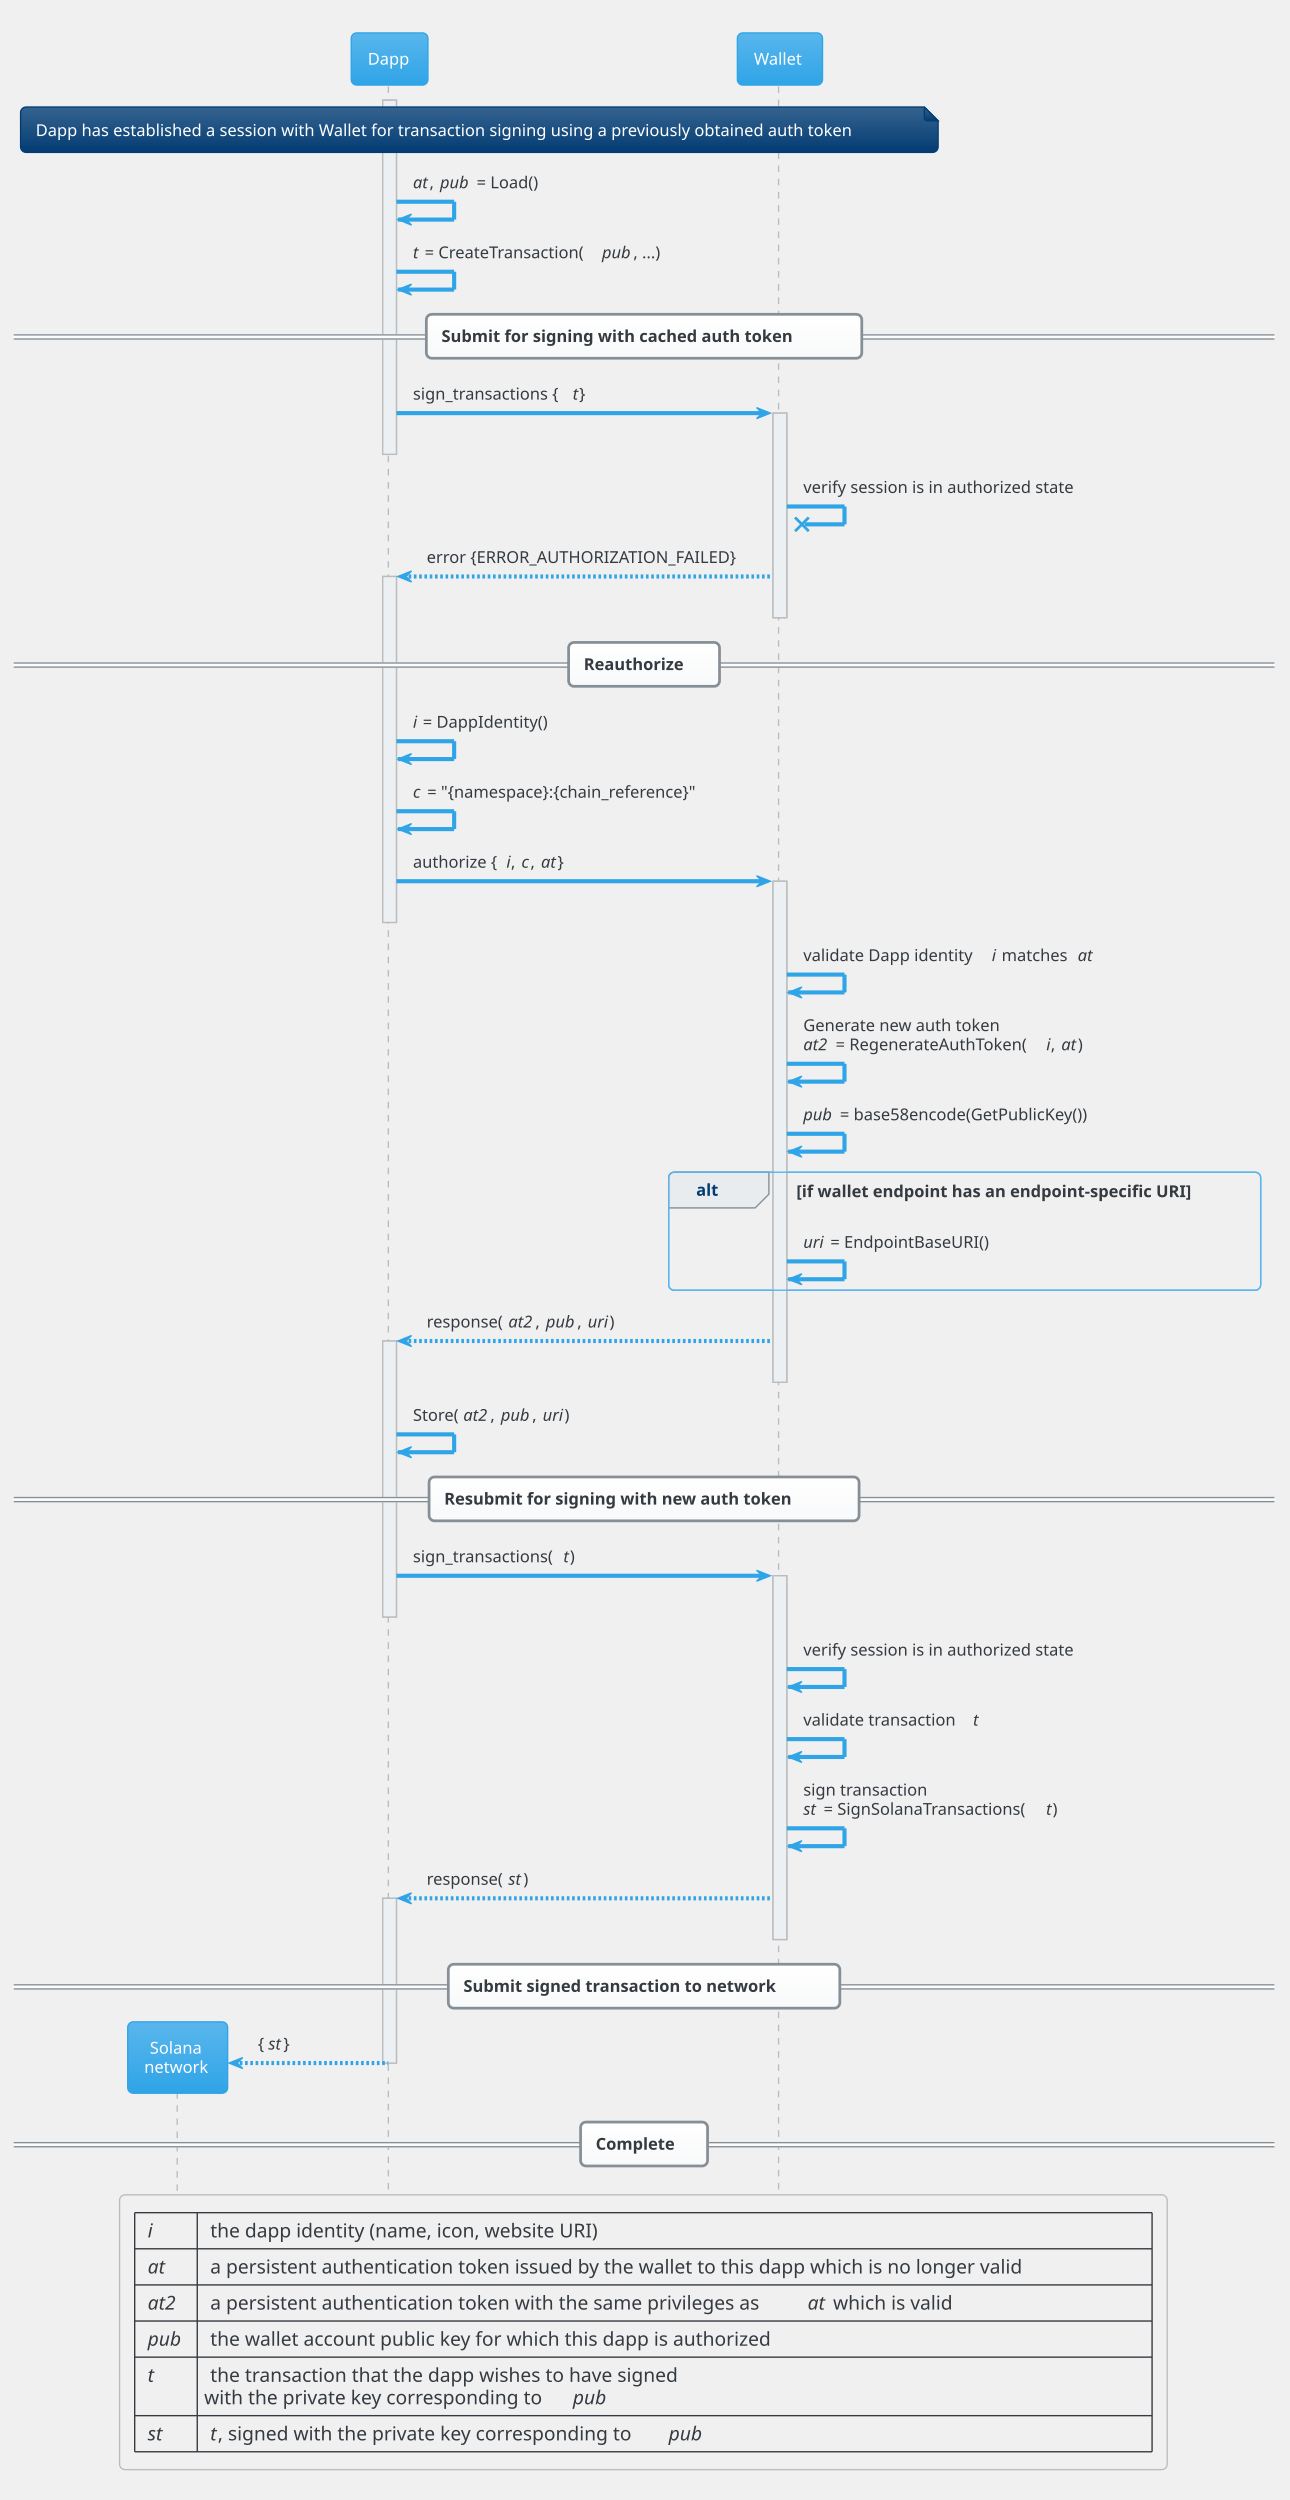
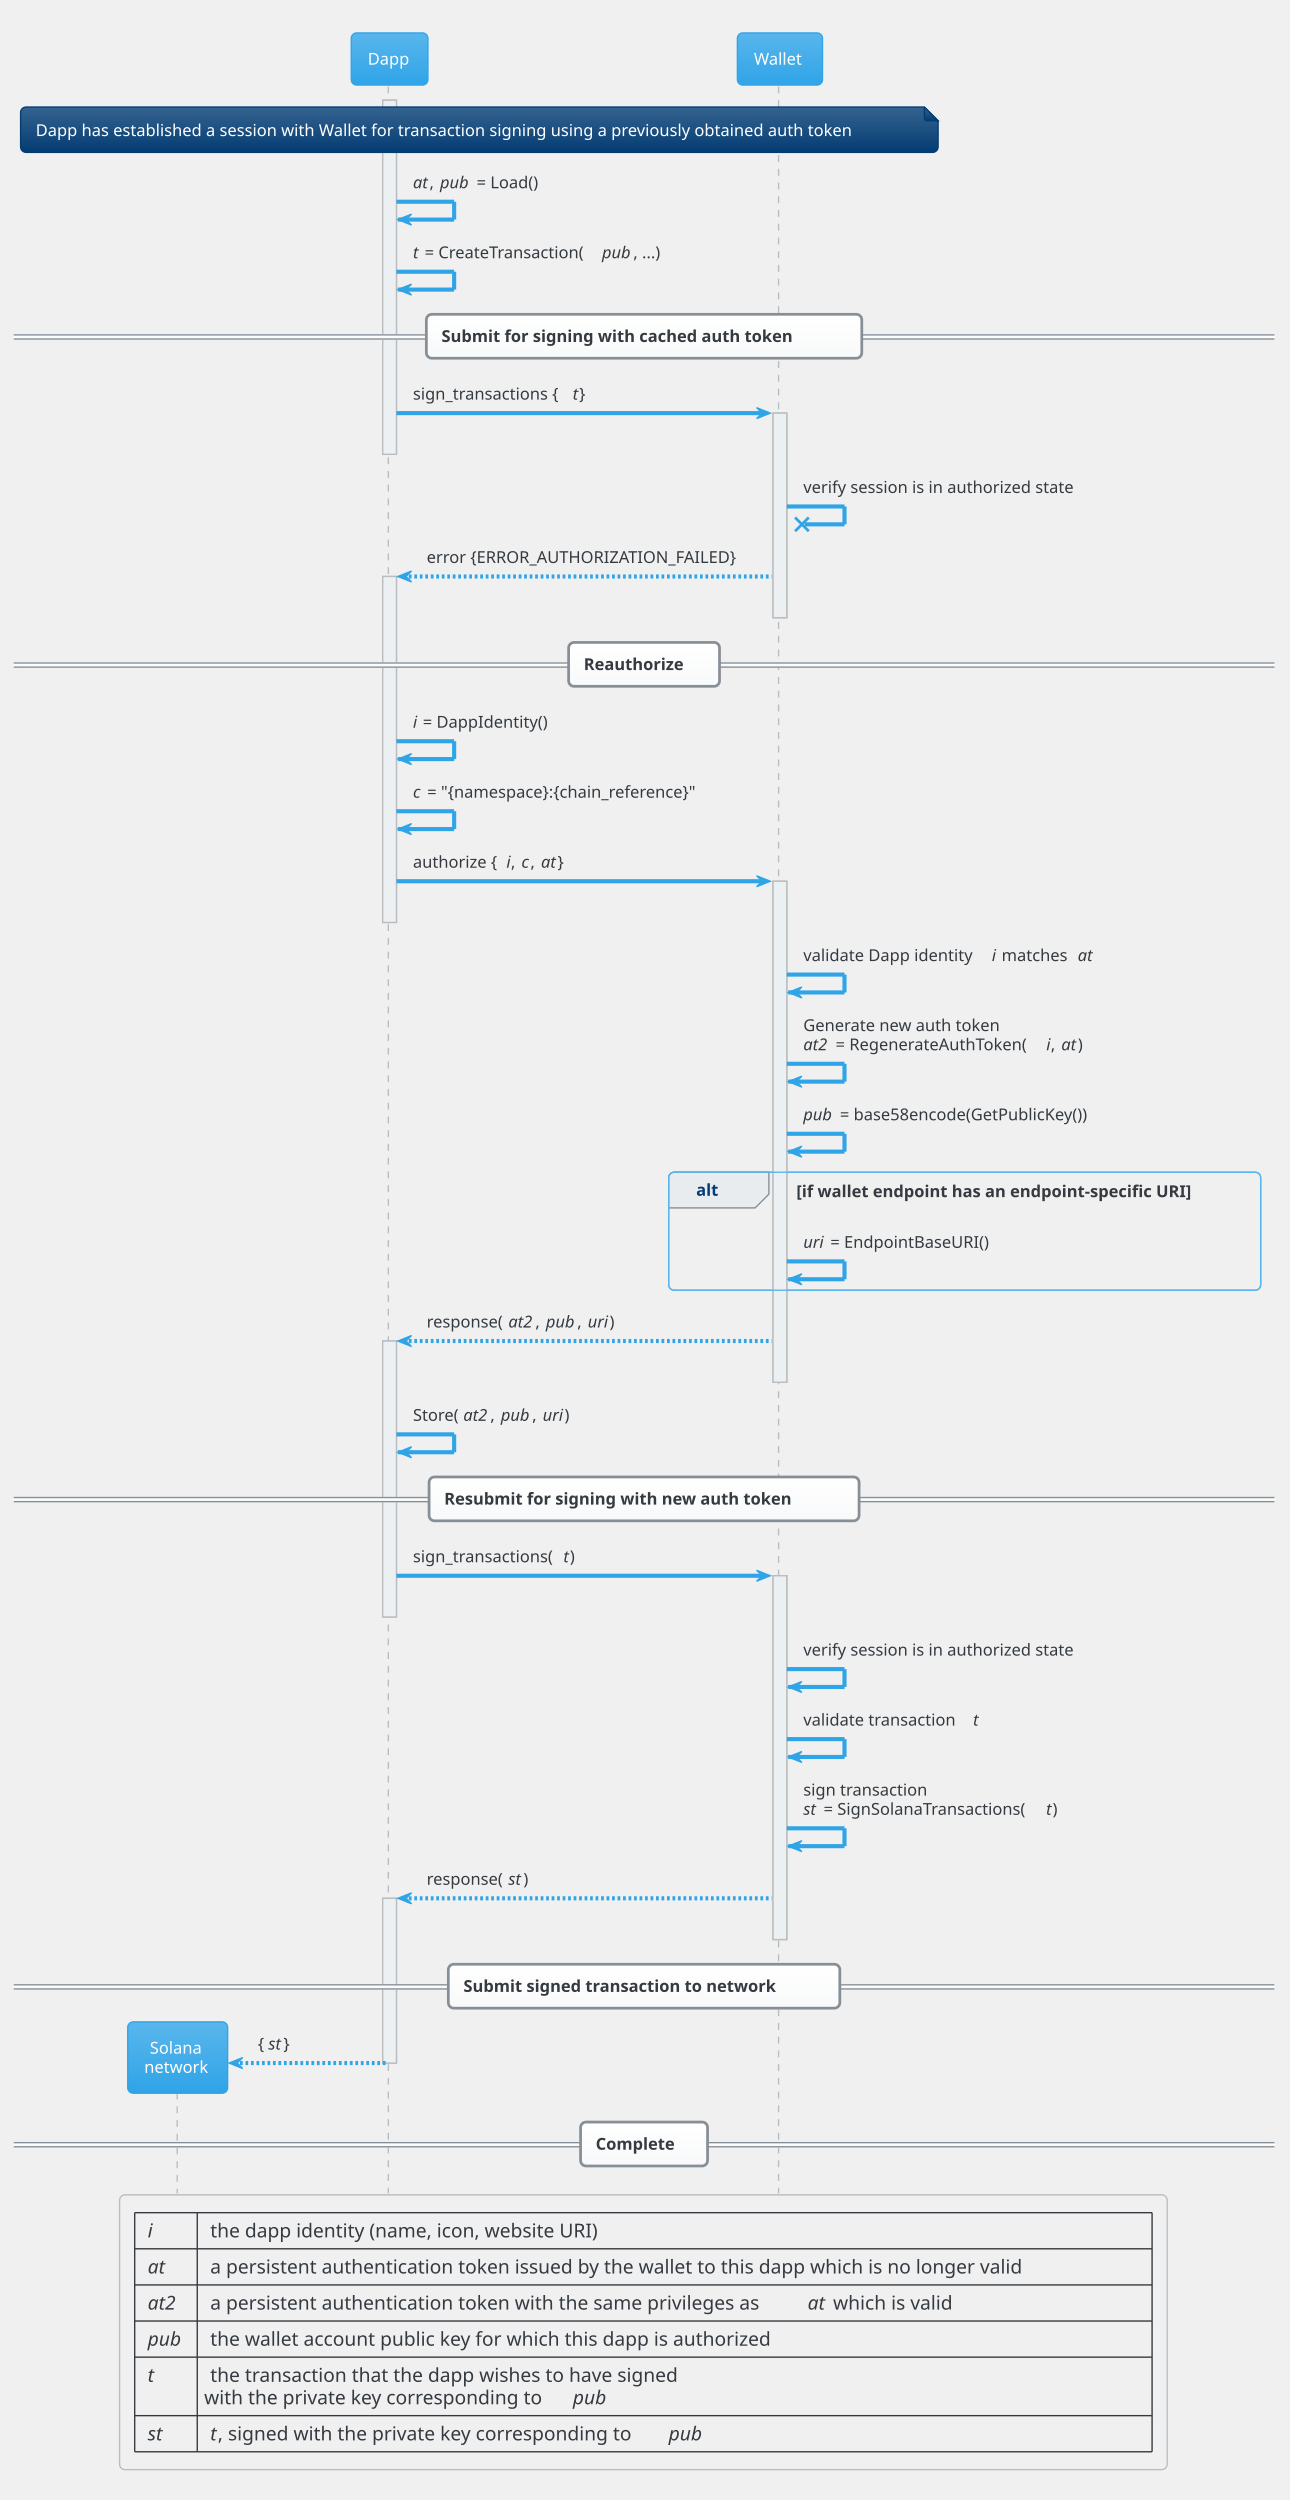
<svg xmlns="http://www.w3.org/2000/svg" contentStyleType="text/css" data-diagram-type="SEQUENCE" height="1896.875px" preserveAspectRatio="none" style="width:978px;height:1896px;background:#FFFFFF;" version="1.1" viewBox="0 0 978 1896" width="978.125px" zoomAndPan="magnify">
  <defs>
    <linearGradient id="g1lvmew4s2ssse0" x1="50%" x2="50%" y1="0%" y2="100%">
      <stop offset="0%" stop-color="#59B6EC" />
      <stop offset="100%" stop-color="#2FA4E7" />
    </linearGradient>
    <linearGradient id="g1lvmew4s2ssse1" x1="50%" x2="50%" y1="0%" y2="100%">
      <stop offset="0%" stop-color="#35638F" />
      <stop offset="100%" stop-color="#033C73" />
    </linearGradient>
    <linearGradient id="g1lvmew4s2ssse2" x1="50%" x2="50%" y1="0%" y2="100%">
      <stop offset="0%" stop-color="#FFFFFF" />
      <stop offset="100%" stop-color="#F8F9FA" />
    </linearGradient>
  </defs>
  <g>
    <g>
      <rect fill="#EDF0F2" height="268.587" style="stroke:#BABDBF;stroke-width:1.042;" width="10.417" x="290.257" y="75.977" />
    </g>
    <g>
      <rect fill="#EDF0F2" height="262.37" style="stroke:#BABDBF;stroke-width:1.042;" width="10.417" x="290.257" y="437.207" />
    </g>
    <g>
      <rect fill="#EDF0F2" height="209.277" style="stroke:#BABDBF;stroke-width:1.042;" width="10.417" x="290.257" y="1017.025" />
    </g>
    <g>
      <rect fill="#EDF0F2" height="124.935" style="stroke:#BABDBF;stroke-width:1.042;" width="10.417" x="290.257" y="1439.681" />
    </g>
    <g>
      <rect fill="#EDF0F2" height="155.143" style="stroke:#BABDBF;stroke-width:1.042;" width="10.417" x="586.296" y="313.314" />
    </g>
    <g>
      <rect fill="#EDF0F2" height="379.948" style="stroke:#BABDBF;stroke-width:1.042;" width="10.417" x="586.296" y="668.327" />
    </g>
    <g>
      <rect fill="#EDF0F2" height="275.879" style="stroke:#BABDBF;stroke-width:1.042;" width="10.417" x="586.296" y="1195.052" />
    </g>
    <rect fill="none" height="89.486" rx="4.167" ry="4.167" style="stroke:#59B6EC;stroke-width:1.042;" width="448.954" x="507.142" y="889.03" />
    <g>
      <rect fill="#000000" fill-opacity="0" height="86.914" width="8.333" x="130.59" y="1576.595" />
-       <line style="stroke:#BABDBF;stroke-width:1.042;stroke-dasharray:5.0,5.0;" x1="134.375" x2="134.375" y1="1576.595" y2="1663.509" />
+       <line style="stroke:#BABDBF;stroke-width:1.042;stroke-dasharray:5.208,5.208;" x1="134.375" x2="134.375" y1="1576.595" y2="1663.509" />
    </g>
    <g>
      <rect fill="#000000" fill-opacity="0" height="1597.949" width="8.333" x="291.298" y="65.56" />
-       <line style="stroke:#BABDBF;stroke-width:1.042;stroke-dasharray:5.0,5.0;" x1="294.513" x2="294.513" y1="65.56" y2="1663.509" />
+       <line style="stroke:#BABDBF;stroke-width:1.042;stroke-dasharray:5.208,5.208;" x1="294.513" x2="294.513" y1="65.56" y2="1663.509" />
    </g>
    <g>
      <rect fill="#000000" fill-opacity="0" height="1597.949" width="8.333" x="587.337" y="65.56" />
-       <line style="stroke:#BABDBF;stroke-width:1.042;stroke-dasharray:5.0,5.0;" x1="590.476" x2="590.476" y1="65.56" y2="1663.509" />
+       <line style="stroke:#BABDBF;stroke-width:1.042;stroke-dasharray:5.208,5.208;" x1="590.476" x2="590.476" y1="65.56" y2="1663.509" />
    </g>
    <g class="participant participant-head" data-participant="Dapp">
      <rect fill="url(#g1lvmew4s2ssse0)" height="39.551" rx="4.167" ry="4.167" style="stroke:#2FA4E7;stroke-width:1.042;" width="58.154" x="266.388" y="24.967" />
      <text fill="#FFFFFF" font-family="Verdana" font-size="12.5" lengthAdjust="spacing" textLength="33.154" x="278.888" y="49.07">Dapp</text>
    </g>
    <g class="participant participant-head" data-participant="Wallet">
      <rect fill="url(#g1lvmew4s2ssse0)" height="39.551" rx="4.167" ry="4.167" style="stroke:#2FA4E7;stroke-width:1.042;" width="64.557" x="559.226" y="24.967" />
      <text fill="#FFFFFF" font-family="Verdana" font-size="12.5" lengthAdjust="spacing" textLength="39.557" x="571.726" y="49.07">Wallet</text>
    </g>
    <g>
      <rect fill="#EDF0F2" height="268.587" style="stroke:#BABDBF;stroke-width:1.042;" width="10.417" x="290.257" y="75.977" />
    </g>
    <g>
      <rect fill="#EDF0F2" height="262.37" style="stroke:#BABDBF;stroke-width:1.042;" width="10.417" x="290.257" y="437.207" />
    </g>
    <g>
      <rect fill="#EDF0F2" height="209.277" style="stroke:#BABDBF;stroke-width:1.042;" width="10.417" x="290.257" y="1017.025" />
    </g>
    <g>
      <rect fill="#EDF0F2" height="124.935" style="stroke:#BABDBF;stroke-width:1.042;" width="10.417" x="290.257" y="1439.681" />
    </g>
    <g>
      <rect fill="#EDF0F2" height="155.143" style="stroke:#BABDBF;stroke-width:1.042;" width="10.417" x="586.296" y="313.314" />
    </g>
    <g>
      <rect fill="#EDF0F2" height="379.948" style="stroke:#BABDBF;stroke-width:1.042;" width="10.417" x="586.296" y="668.327" />
    </g>
    <g>
      <rect fill="#EDF0F2" height="275.879" style="stroke:#BABDBF;stroke-width:1.042;" width="10.417" x="586.296" y="1195.052" />
    </g>
    <path d="M15.625,85.352 L15.625,111.393 A4.167,4.167 0 0 0 19.792,115.56 L707.292,115.56 A4.167,4.167 0 0 0 711.458,111.393 L711.458,91.602 L701.042,81.185 L19.792,81.185 A4.167,4.167 0 0 0 15.625,85.352" fill="url(#g1lvmew4s2ssse1)" style="stroke:#033C73;stroke-width:1.042;" />
    <path d="M701.042,81.185 L701.042,89.518 A2.083,2.083 0 0 0 703.125,91.602 L711.458,91.602 L701.042,81.185" fill="url(#g1lvmew4s2ssse1)" style="stroke:#033C73;stroke-width:1.042;" />
    <text fill="#FFFFFF" font-family="Verdana" font-size="12.5" lengthAdjust="spacing" textLength="664.514" x="27.083" y="103.204">Dapp has established a session with Wallet for transaction signing using a previously obtained auth token</text>
    <g class="message" data-participant-1="Dapp" data-participant-2="Dapp">
      <line style="stroke:#2FA4E7;stroke-width:3.125;" x1="300.673" x2="344.423" y1="152.995" y2="152.995" />
      <line style="stroke:#2FA4E7;stroke-width:3.125;" x1="344.423" x2="344.423" y1="152.995" y2="166.536" />
      <line style="stroke:#2FA4E7;stroke-width:3.125;" x1="301.715" x2="344.423" y1="166.536" y2="166.536" />
      <polygon fill="#2FA4E7" points="312.132,162.37,301.715,166.536,312.132,170.703,307.965,166.536" style="stroke:#2FA4E7;stroke-width:1.042;" />
      <text fill="#343A40" font-family="Verdana" font-size="12.5" font-style="italic" lengthAdjust="spacing" textLength="12.561" x="313.173" y="142.755">at</text>
      <text fill="#343A40" font-family="Verdana" font-size="12.5" lengthAdjust="spacing" textLength="3.973" x="325.735" y="142.755">,</text>
      <text fill="#343A40" font-family="Verdana" font-size="12.5" font-style="italic" lengthAdjust="spacing" textLength="23.791" x="333.681" y="142.755">pub</text>
      <text fill="#343A40" font-family="Verdana" font-size="12.5" lengthAdjust="spacing" textLength="54.407" x="361.446" y="142.755">= Load()</text>
    </g>
    <g class="message" data-participant-1="Dapp" data-participant-2="Dapp">
      <line style="stroke:#2FA4E7;stroke-width:3.125;" x1="300.673" x2="344.423" y1="206.087" y2="206.087" />
      <line style="stroke:#2FA4E7;stroke-width:3.125;" x1="344.423" x2="344.423" y1="206.087" y2="219.629" />
      <line style="stroke:#2FA4E7;stroke-width:3.125;" x1="301.715" x2="344.423" y1="219.629" y2="219.629" />
      <polygon fill="#2FA4E7" points="312.132,215.462,301.715,219.629,312.132,223.796,307.965,219.629" style="stroke:#2FA4E7;stroke-width:1.042;" />
      <text fill="#343A40" font-family="Verdana" font-size="12.5" font-style="italic" lengthAdjust="spacing" textLength="4.901" x="313.173" y="195.848">t</text>
      <text fill="#343A40" font-family="Verdana" font-size="12.5" lengthAdjust="spacing" textLength="134.479" x="322.048" y="195.848">= CreateTransaction(</text>
      <text fill="#343A40" font-family="Verdana" font-size="12.5" font-style="italic" lengthAdjust="spacing" textLength="23.791" x="456.527" y="195.848">pub</text>
      <text fill="#343A40" font-family="Verdana" font-size="12.5" lengthAdjust="spacing" textLength="24.744" x="480.318" y="195.848">, ...)</text>
    </g>
    <rect fill="url(#g1lvmew4s2ssse2)" height="3.125" rx="4.167" ry="4.167" style="stroke:url(#g1lvmew4s2ssse2);stroke-width:1.042;" width="956.096" x="10.417" y="253.988" />
    <line style="stroke:#868E96;stroke-width:1.042;" x1="10.417" x2="966.513" y1="253.988" y2="253.988" />
    <line style="stroke:#868E96;stroke-width:1.042;" x1="10.417" x2="966.513" y1="257.113" y2="257.113" />
    <rect fill="url(#g1lvmew4s2ssse2)" height="33.301" rx="4.167" ry="4.167" style="stroke:#868E96;stroke-width:2.083;" width="330.237" x="323.346" y="238.379" />
    <text fill="#343A40" font-family="Verdana" font-size="12.5" font-weight="bold" lengthAdjust="spacing" textLength="300.885" x="334.805" y="259.357">Submit for signing with cached auth token</text>
    <g class="message" data-participant-1="Dapp" data-participant-2="Wallet">
      <polygon fill="#2FA4E7" points="573.796,309.147,584.212,313.314,573.796,317.481,577.962,313.314" style="stroke:#2FA4E7;stroke-width:1.042;" />
      <line style="stroke:#2FA4E7;stroke-width:3.125;" x1="300.673" x2="580.046" y1="313.314" y2="313.314" />
      <text fill="#343A40" font-family="Verdana" font-size="12.5" lengthAdjust="spacing" textLength="121.143" x="313.173" y="303.074">sign_transactions {</text>
      <text fill="#343A40" font-family="Verdana" font-size="12.5" font-style="italic" lengthAdjust="spacing" textLength="4.901" x="434.316" y="303.074">t</text>
      <text fill="#343A40" font-family="Verdana" font-size="12.5" lengthAdjust="spacing" textLength="7.953" x="439.217" y="303.074">}</text>
    </g>
    <g class="message" data-participant-1="Wallet" data-participant-2="Wallet">
      <line style="stroke:#2FA4E7;stroke-width:3.125;" x1="596.712" x2="640.462" y1="384.115" y2="384.115" />
      <line style="stroke:#2FA4E7;stroke-width:3.125;" x1="640.462" x2="640.462" y1="384.115" y2="397.656" />
      <line style="stroke:#2FA4E7;stroke-width:3.125;" x1="610.254" x2="640.462" y1="397.656" y2="397.656" />
      <line style="stroke:#2FA4E7;stroke-width:2.083;" x1="602.962" x2="613.379" y1="392.448" y2="402.865" />
      <line style="stroke:#2FA4E7;stroke-width:2.083;" x1="602.962" x2="613.379" y1="402.865" y2="392.448" />
      <text fill="#343A40" font-family="Verdana" font-size="12.5" lengthAdjust="spacing" textLength="221.533" x="609.212" y="373.875">verify session is in authorized state</text>
    </g>
    <g class="message" data-participant-1="Wallet" data-participant-2="Dapp">
      <polygon fill="#2FA4E7" points="312.132,433.04,301.715,437.207,312.132,441.374,307.965,437.207" style="stroke:#2FA4E7;stroke-width:1.042;" />
-       <line style="stroke:#2FA4E7;stroke-width:3.125;stroke-dasharray:2.0,2.0;" x1="305.882" x2="585.254" y1="437.207" y2="437.207" />
+       <line style="stroke:#2FA4E7;stroke-width:3.125;stroke-dasharray:2.083,2.083;" x1="305.882" x2="585.254" y1="437.207" y2="437.207" />
      <text fill="#343A40" font-family="Verdana" font-size="12.5" lengthAdjust="spacing" textLength="255.414" x="323.59" y="426.967">error {ERROR_AUTHORIZATION_FAILED}</text>
    </g>
    <rect fill="url(#g1lvmew4s2ssse2)" height="3.125" rx="4.167" ry="4.167" style="stroke:url(#g1lvmew4s2ssse2);stroke-width:1.042;" width="956.096" x="10.417" y="502.816" />
    <line style="stroke:#868E96;stroke-width:1.042;" x1="10.417" x2="966.513" y1="502.816" y2="502.816" />
    <line style="stroke:#868E96;stroke-width:1.042;" x1="10.417" x2="966.513" y1="505.941" y2="505.941" />
    <rect fill="url(#g1lvmew4s2ssse2)" height="33.301" rx="4.167" ry="4.167" style="stroke:#868E96;stroke-width:2.083;" width="114.453" x="431.238" y="487.207" />
    <text fill="#343A40" font-family="Verdana" font-size="12.5" font-weight="bold" lengthAdjust="spacing" textLength="85.101" x="442.697" y="508.185">Reauthorize</text>
    <g class="message" data-participant-1="Dapp" data-participant-2="Dapp">
      <line style="stroke:#2FA4E7;stroke-width:3.125;" x1="300.673" x2="344.423" y1="562.142" y2="562.142" />
      <line style="stroke:#2FA4E7;stroke-width:3.125;" x1="344.423" x2="344.423" y1="562.142" y2="575.684" />
      <line style="stroke:#2FA4E7;stroke-width:3.125;" x1="301.715" x2="344.423" y1="575.684" y2="575.684" />
      <polygon fill="#2FA4E7" points="312.132,571.517,301.715,575.684,312.132,579.85,307.965,575.684" style="stroke:#2FA4E7;stroke-width:1.042;" />
      <text fill="#343A40" font-family="Verdana" font-size="12.5" font-style="italic" lengthAdjust="spacing" textLength="3.473" x="313.173" y="551.902">i</text>
      <text fill="#343A40" font-family="Verdana" font-size="12.5" lengthAdjust="spacing" textLength="105.261" x="320.62" y="551.902">= DappIdentity()</text>
    </g>
    <g class="message" data-participant-1="Dapp" data-participant-2="Dapp">
      <line style="stroke:#2FA4E7;stroke-width:3.125;" x1="300.673" x2="344.423" y1="615.234" y2="615.234" />
      <line style="stroke:#2FA4E7;stroke-width:3.125;" x1="344.423" x2="344.423" y1="615.234" y2="628.776" />
      <line style="stroke:#2FA4E7;stroke-width:3.125;" x1="301.715" x2="344.423" y1="628.776" y2="628.776" />
      <polygon fill="#2FA4E7" points="312.132,624.609,301.715,628.776,312.132,632.943,307.965,628.776" style="stroke:#2FA4E7;stroke-width:1.042;" />
      <text fill="#343A40" font-family="Verdana" font-size="12.5" font-style="italic" lengthAdjust="spacing" textLength="6.873" x="313.173" y="604.995">c</text>
      <text fill="#343A40" font-family="Verdana" font-size="12.5" lengthAdjust="spacing" textLength="234.424" x="324.019" y="604.995">= "{namespace}:{chain_reference}"</text>
    </g>
    <g class="message" data-participant-1="Dapp" data-participant-2="Wallet">
      <polygon fill="#2FA4E7" points="573.796,664.16,584.212,668.327,573.796,672.494,577.962,668.327" style="stroke:#2FA4E7;stroke-width:1.042;" />
      <line style="stroke:#2FA4E7;stroke-width:3.125;" x1="300.673" x2="580.046" y1="668.327" y2="668.327" />
      <text fill="#343A40" font-family="Verdana" font-size="12.5" lengthAdjust="spacing" textLength="70.844" x="313.173" y="658.087">authorize {</text>
      <text fill="#343A40" font-family="Verdana" font-size="12.5" font-style="italic" lengthAdjust="spacing" textLength="3.473" x="384.017" y="658.087">i</text>
      <text fill="#343A40" font-family="Verdana" font-size="12.5" lengthAdjust="spacing" textLength="3.973" x="387.49" y="658.087">,</text>
      <text fill="#343A40" font-family="Verdana" font-size="12.5" font-style="italic" lengthAdjust="spacing" textLength="6.873" x="395.437" y="658.087">c</text>
      <text fill="#343A40" font-family="Verdana" font-size="12.5" lengthAdjust="spacing" textLength="3.973" x="402.309" y="658.087">,</text>
      <text fill="#343A40" font-family="Verdana" font-size="12.5" font-style="italic" lengthAdjust="spacing" textLength="12.561" x="410.256" y="658.087">at</text>
      <text fill="#343A40" font-family="Verdana" font-size="12.5" lengthAdjust="spacing" textLength="7.953" x="422.817" y="658.087">}</text>
    </g>
    <g class="message" data-participant-1="Wallet" data-participant-2="Wallet">
      <line style="stroke:#2FA4E7;stroke-width:3.125;" x1="596.712" x2="640.462" y1="739.128" y2="739.128" />
      <line style="stroke:#2FA4E7;stroke-width:3.125;" x1="640.462" x2="640.462" y1="739.128" y2="752.669" />
      <line style="stroke:#2FA4E7;stroke-width:3.125;" x1="597.754" x2="640.462" y1="752.669" y2="752.669" />
      <polygon fill="#2FA4E7" points="608.171,748.503,597.754,752.669,608.171,756.836,604.004,752.669" style="stroke:#2FA4E7;stroke-width:1.042;" />
      <text fill="#343A40" font-family="Verdana" font-size="12.5" lengthAdjust="spacing" textLength="138.983" x="609.212" y="728.888">validate Dapp identity</text>
      <text fill="#343A40" font-family="Verdana" font-size="12.5" font-style="italic" lengthAdjust="spacing" textLength="3.473" x="752.169" y="728.888">i</text>
      <text fill="#343A40" font-family="Verdana" font-size="12.5" lengthAdjust="spacing" textLength="53.735" x="759.615" y="728.888">matches</text>
      <text fill="#343A40" font-family="Verdana" font-size="12.5" font-style="italic" lengthAdjust="spacing" textLength="12.561" x="817.324" y="728.888">at</text>
    </g>
    <g class="message" data-participant-1="Wallet" data-participant-2="Wallet">
      <line style="stroke:#2FA4E7;stroke-width:3.125;" x1="596.712" x2="640.462" y1="806.771" y2="806.771" />
      <line style="stroke:#2FA4E7;stroke-width:3.125;" x1="640.462" x2="640.462" y1="806.771" y2="820.312" />
      <line style="stroke:#2FA4E7;stroke-width:3.125;" x1="597.754" x2="640.462" y1="820.312" y2="820.312" />
      <polygon fill="#2FA4E7" points="608.171,816.146,597.754,820.312,608.171,824.479,604.004,820.312" style="stroke:#2FA4E7;stroke-width:1.042;" />
      <text fill="#343A40" font-family="Verdana" font-size="12.5" lengthAdjust="spacing" textLength="159.943" x="609.212" y="781.98">Generate new auth token</text>
      <text fill="#343A40" font-family="Verdana" font-size="12.5" font-style="italic" lengthAdjust="spacing" textLength="20.514" x="609.212" y="796.531">at2</text>
      <text fill="#343A40" font-family="Verdana" font-size="12.5" lengthAdjust="spacing" textLength="159.76" x="633.699" y="796.531">= RegenerateAuthToken(</text>
      <text fill="#343A40" font-family="Verdana" font-size="12.5" font-style="italic" lengthAdjust="spacing" textLength="3.473" x="793.459" y="796.531">i</text>
      <text fill="#343A40" font-family="Verdana" font-size="12.5" lengthAdjust="spacing" textLength="3.973" x="796.932" y="796.531">,</text>
      <text fill="#343A40" font-family="Verdana" font-size="12.5" font-style="italic" lengthAdjust="spacing" textLength="12.561" x="804.879" y="796.531">at</text>
      <text fill="#343A40" font-family="Verdana" font-size="12.5" lengthAdjust="spacing" textLength="4.877" x="817.44" y="796.531">)</text>
    </g>
    <g class="message" data-participant-1="Wallet" data-participant-2="Wallet">
      <line style="stroke:#2FA4E7;stroke-width:3.125;" x1="596.712" x2="640.462" y1="859.863" y2="859.863" />
      <line style="stroke:#2FA4E7;stroke-width:3.125;" x1="640.462" x2="640.462" y1="859.863" y2="873.405" />
      <line style="stroke:#2FA4E7;stroke-width:3.125;" x1="597.754" x2="640.462" y1="873.405" y2="873.405" />
      <polygon fill="#2FA4E7" points="608.171,869.238,597.754,873.405,608.171,877.572,604.004,873.405" style="stroke:#2FA4E7;stroke-width:1.042;" />
      <text fill="#343A40" font-family="Verdana" font-size="12.5" font-style="italic" lengthAdjust="spacing" textLength="23.791" x="609.212" y="849.624">pub</text>
      <text fill="#343A40" font-family="Verdana" font-size="12.5" lengthAdjust="spacing" textLength="208.191" x="636.977" y="849.624">= base58encode(GetPublicKey())</text>
    </g>
    <path d="M511.309,889.03 L583.129,889.03 L583.129,905.664 L572.712,916.081 L507.142,916.081 L507.142,893.197 A4.167,4.167 0 0 1 511.309,889.03" fill="#E9ECEF" style="stroke:#868E96;stroke-width:1.042;" />
    <rect fill="none" height="89.486" rx="4.167" ry="4.167" style="stroke:#59B6EC;stroke-width:1.042;" width="448.954" x="507.142" y="889.03" />
    <text fill="#033C73" font-family="Verdana" font-size="12.5" font-weight="bold" lengthAdjust="spacing" textLength="18.695" x="527.976" y="906.883">alt</text>
    <text fill="#343A40" font-family="Verdana" font-size="12.5" font-weight="bold" lengthAdjust="spacing" textLength="341.717" x="603.962" y="907.924">[if wallet endpoint has an endpoint-specific URI]</text>
    <g class="message" data-participant-1="Wallet" data-participant-2="Wallet">
      <line style="stroke:#2FA4E7;stroke-width:3.125;" x1="596.712" x2="640.462" y1="956.641" y2="956.641" />
      <line style="stroke:#2FA4E7;stroke-width:3.125;" x1="640.462" x2="640.462" y1="956.641" y2="970.182" />
      <line style="stroke:#2FA4E7;stroke-width:3.125;" x1="597.754" x2="640.462" y1="970.182" y2="970.182" />
      <polygon fill="#2FA4E7" points="608.171,966.016,597.754,970.182,608.171,974.349,604.004,970.182" style="stroke:#2FA4E7;stroke-width:1.042;" />
      <text fill="#343A40" font-family="Verdana" font-size="12.5" font-style="italic" lengthAdjust="spacing" textLength="16.534" x="609.212" y="946.401">uri</text>
      <text fill="#343A40" font-family="Verdana" font-size="12.5" lengthAdjust="spacing" textLength="131.793" x="629.72" y="946.401">= EndpointBaseURI()</text>
    </g>
    <g class="message" data-participant-1="Wallet" data-participant-2="Dapp">
      <polygon fill="#2FA4E7" points="312.132,1012.858,301.715,1017.025,312.132,1021.191,307.965,1017.025" style="stroke:#2FA4E7;stroke-width:1.042;" />
-       <line style="stroke:#2FA4E7;stroke-width:3.125;stroke-dasharray:2.0,2.0;" x1="305.882" x2="585.254" y1="1017.025" y2="1017.025" />
+       <line style="stroke:#2FA4E7;stroke-width:3.125;stroke-dasharray:2.083,2.083;" x1="305.882" x2="585.254" y1="1017.025" y2="1017.025" />
      <text fill="#343A40" font-family="Verdana" font-size="12.5" lengthAdjust="spacing" textLength="61.926" x="323.59" y="1006.785">response(</text>
      <text fill="#343A40" font-family="Verdana" font-size="12.5" font-style="italic" lengthAdjust="spacing" textLength="20.514" x="385.516" y="1006.785">at2</text>
      <text fill="#343A40" font-family="Verdana" font-size="12.5" lengthAdjust="spacing" textLength="3.973" x="406.03" y="1006.785">,</text>
      <text fill="#343A40" font-family="Verdana" font-size="12.5" font-style="italic" lengthAdjust="spacing" textLength="23.791" x="413.977" y="1006.785">pub</text>
      <text fill="#343A40" font-family="Verdana" font-size="12.5" lengthAdjust="spacing" textLength="3.973" x="437.769" y="1006.785">,</text>
      <text fill="#343A40" font-family="Verdana" font-size="12.5" font-style="italic" lengthAdjust="spacing" textLength="16.534" x="445.715" y="1006.785">uri</text>
      <text fill="#343A40" font-family="Verdana" font-size="12.5" lengthAdjust="spacing" textLength="4.877" x="462.25" y="1006.785">)</text>
    </g>
    <g class="message" data-participant-1="Dapp" data-participant-2="Dapp">
      <line style="stroke:#2FA4E7;stroke-width:3.125;" x1="300.673" x2="344.423" y1="1087.825" y2="1087.825" />
      <line style="stroke:#2FA4E7;stroke-width:3.125;" x1="344.423" x2="344.423" y1="1087.825" y2="1101.367" />
      <line style="stroke:#2FA4E7;stroke-width:3.125;" x1="301.715" x2="344.423" y1="1101.367" y2="1101.367" />
      <polygon fill="#2FA4E7" points="312.132,1097.2,301.715,1101.367,312.132,1105.534,307.965,1101.367" style="stroke:#2FA4E7;stroke-width:1.042;" />
      <text fill="#343A40" font-family="Verdana" font-size="12.5" lengthAdjust="spacing" textLength="38.19" x="313.173" y="1077.586">Store(</text>
      <text fill="#343A40" font-family="Verdana" font-size="12.5" font-style="italic" lengthAdjust="spacing" textLength="20.514" x="351.363" y="1077.586">at2</text>
      <text fill="#343A40" font-family="Verdana" font-size="12.5" lengthAdjust="spacing" textLength="3.973" x="371.877" y="1077.586">,</text>
      <text fill="#343A40" font-family="Verdana" font-size="12.5" font-style="italic" lengthAdjust="spacing" textLength="23.791" x="379.824" y="1077.586">pub</text>
      <text fill="#343A40" font-family="Verdana" font-size="12.5" lengthAdjust="spacing" textLength="3.973" x="403.615" y="1077.586">,</text>
      <text fill="#343A40" font-family="Verdana" font-size="12.5" font-style="italic" lengthAdjust="spacing" textLength="16.534" x="411.562" y="1077.586">uri</text>
      <text fill="#343A40" font-family="Verdana" font-size="12.5" lengthAdjust="spacing" textLength="4.877" x="428.096" y="1077.586">)</text>
    </g>
    <rect fill="url(#g1lvmew4s2ssse2)" height="3.125" rx="4.167" ry="4.167" style="stroke:url(#g1lvmew4s2ssse2);stroke-width:1.042;" width="956.096" x="10.417" y="1135.726" />
    <line style="stroke:#868E96;stroke-width:1.042;" x1="10.417" x2="966.513" y1="1135.726" y2="1135.726" />
    <line style="stroke:#868E96;stroke-width:1.042;" x1="10.417" x2="966.513" y1="1138.851" y2="1138.851" />
    <rect fill="url(#g1lvmew4s2ssse2)" height="33.301" rx="4.167" ry="4.167" style="stroke:#868E96;stroke-width:2.083;" width="326.123" x="325.403" y="1120.117" />
    <text fill="#343A40" font-family="Verdana" font-size="12.5" font-weight="bold" lengthAdjust="spacing" textLength="296.771" x="336.862" y="1141.095">Resubmit for signing with new auth token</text>
    <g class="message" data-participant-1="Dapp" data-participant-2="Wallet">
      <polygon fill="#2FA4E7" points="573.796,1190.885,584.212,1195.052,573.796,1199.219,577.962,1195.052" style="stroke:#2FA4E7;stroke-width:1.042;" />
      <line style="stroke:#2FA4E7;stroke-width:3.125;" x1="300.673" x2="580.046" y1="1195.052" y2="1195.052" />
      <text fill="#343A40" font-family="Verdana" font-size="12.5" lengthAdjust="spacing" textLength="114.093" x="313.173" y="1184.812">sign_transactions(</text>
      <text fill="#343A40" font-family="Verdana" font-size="12.5" font-style="italic" lengthAdjust="spacing" textLength="4.901" x="427.266" y="1184.812">t</text>
      <text fill="#343A40" font-family="Verdana" font-size="12.5" lengthAdjust="spacing" textLength="4.877" x="432.168" y="1184.812">)</text>
    </g>
    <g class="message" data-participant-1="Wallet" data-participant-2="Wallet">
      <line style="stroke:#2FA4E7;stroke-width:3.125;" x1="596.712" x2="640.462" y1="1265.853" y2="1265.853" />
      <line style="stroke:#2FA4E7;stroke-width:3.125;" x1="640.462" x2="640.462" y1="1265.853" y2="1279.395" />
      <line style="stroke:#2FA4E7;stroke-width:3.125;" x1="597.754" x2="640.462" y1="1279.395" y2="1279.395" />
      <polygon fill="#2FA4E7" points="608.171,1275.228,597.754,1279.395,608.171,1283.561,604.004,1279.395" style="stroke:#2FA4E7;stroke-width:1.042;" />
      <text fill="#343A40" font-family="Verdana" font-size="12.5" lengthAdjust="spacing" textLength="221.533" x="609.212" y="1255.613">verify session is in authorized state</text>
    </g>
    <g class="message" data-participant-1="Wallet" data-participant-2="Wallet">
      <line style="stroke:#2FA4E7;stroke-width:3.125;" x1="596.712" x2="640.462" y1="1318.945" y2="1318.945" />
      <line style="stroke:#2FA4E7;stroke-width:3.125;" x1="640.462" x2="640.462" y1="1318.945" y2="1332.487" />
      <line style="stroke:#2FA4E7;stroke-width:3.125;" x1="597.754" x2="640.462" y1="1332.487" y2="1332.487" />
      <polygon fill="#2FA4E7" points="608.171,1328.32,597.754,1332.487,608.171,1336.654,604.004,1332.487" style="stroke:#2FA4E7;stroke-width:1.042;" />
      <text fill="#343A40" font-family="Verdana" font-size="12.5" lengthAdjust="spacing" textLength="124.774" x="609.212" y="1308.706">validate transaction</text>
      <text fill="#343A40" font-family="Verdana" font-size="12.5" font-style="italic" lengthAdjust="spacing" textLength="4.901" x="737.96" y="1308.706">t</text>
    </g>
    <g class="message" data-participant-1="Wallet" data-participant-2="Wallet">
      <line style="stroke:#2FA4E7;stroke-width:3.125;" x1="596.712" x2="640.462" y1="1386.589" y2="1386.589" />
      <line style="stroke:#2FA4E7;stroke-width:3.125;" x1="640.462" x2="640.462" y1="1386.589" y2="1400.13" />
      <line style="stroke:#2FA4E7;stroke-width:3.125;" x1="597.754" x2="640.462" y1="1400.13" y2="1400.13" />
      <polygon fill="#2FA4E7" points="608.171,1395.964,597.754,1400.13,608.171,1404.297,604.004,1400.13" style="stroke:#2FA4E7;stroke-width:1.042;" />
      <text fill="#343A40" font-family="Verdana" font-size="12.5" lengthAdjust="spacing" textLength="100.427" x="609.212" y="1361.798">sign transaction</text>
      <text fill="#343A40" font-family="Verdana" font-size="12.5" font-style="italic" lengthAdjust="spacing" textLength="11.414" x="609.212" y="1376.349">st</text>
      <text fill="#343A40" font-family="Verdana" font-size="12.5" lengthAdjust="spacing" textLength="168.744" x="624.599" y="1376.349">= SignSolanaTransactions(</text>
      <text fill="#343A40" font-family="Verdana" font-size="12.5" font-style="italic" lengthAdjust="spacing" textLength="4.901" x="793.343" y="1376.349">t</text>
      <text fill="#343A40" font-family="Verdana" font-size="12.5" lengthAdjust="spacing" textLength="4.877" x="798.244" y="1376.349">)</text>
    </g>
    <g class="message" data-participant-1="Wallet" data-participant-2="Dapp">
      <polygon fill="#2FA4E7" points="312.132,1435.514,301.715,1439.681,312.132,1443.848,307.965,1439.681" style="stroke:#2FA4E7;stroke-width:1.042;" />
-       <line style="stroke:#2FA4E7;stroke-width:3.125;stroke-dasharray:2.0,2.0;" x1="305.882" x2="585.254" y1="1439.681" y2="1439.681" />
+       <line style="stroke:#2FA4E7;stroke-width:3.125;stroke-dasharray:2.083,2.083;" x1="305.882" x2="585.254" y1="1439.681" y2="1439.681" />
      <text fill="#343A40" font-family="Verdana" font-size="12.5" lengthAdjust="spacing" textLength="61.926" x="323.59" y="1429.441">response(</text>
      <text fill="#343A40" font-family="Verdana" font-size="12.5" font-style="italic" lengthAdjust="spacing" textLength="11.414" x="385.516" y="1429.441">st</text>
      <text fill="#343A40" font-family="Verdana" font-size="12.5" lengthAdjust="spacing" textLength="4.877" x="396.93" y="1429.441">)</text>
    </g>
    <rect fill="url(#g1lvmew4s2ssse2)" height="3.125" rx="4.167" ry="4.167" style="stroke:url(#g1lvmew4s2ssse2);stroke-width:1.042;" width="956.096" x="10.417" y="1505.29" />
    <line style="stroke:#868E96;stroke-width:1.042;" x1="10.417" x2="966.513" y1="1505.29" y2="1505.29" />
    <line style="stroke:#868E96;stroke-width:1.042;" x1="10.417" x2="966.513" y1="1508.415" y2="1508.415" />
    <rect fill="url(#g1lvmew4s2ssse2)" height="33.301" rx="4.167" ry="4.167" style="stroke:#868E96;stroke-width:2.083;" width="296.924" x="340.003" y="1489.681" />
    <text fill="#343A40" font-family="Verdana" font-size="12.5" font-weight="bold" lengthAdjust="spacing" textLength="267.572" x="351.461" y="1510.659">Submit signed transaction to network</text>
    <g class="message" data-participant-1="Dapp" data-participant-2="Solana">
      <polygon fill="#2FA4E7" points="184.096,1560.449,173.68,1564.616,184.096,1568.783,179.93,1564.616" style="stroke:#2FA4E7;stroke-width:1.042;" />
-       <line style="stroke:#2FA4E7;stroke-width:3.125;stroke-dasharray:2.0,2.0;" x1="177.846" x2="294.423" y1="1564.616" y2="1564.616" />
+       <line style="stroke:#2FA4E7;stroke-width:3.125;stroke-dasharray:2.083,2.083;" x1="177.846" x2="294.423" y1="1564.616" y2="1564.616" />
      <text fill="#343A40" font-family="Verdana" font-size="12.5" lengthAdjust="spacing" textLength="7.953" x="195.555" y="1554.376">{</text>
      <text fill="#343A40" font-family="Verdana" font-size="12.5" font-style="italic" lengthAdjust="spacing" textLength="11.414" x="203.507" y="1554.376">st</text>
      <text fill="#343A40" font-family="Verdana" font-size="12.5" lengthAdjust="spacing" textLength="7.953" x="214.921" y="1554.376">}</text>
    </g>
    <rect fill="url(#g1lvmew4s2ssse0)" height="54.102" rx="4.167" ry="4.167" style="stroke:#2FA4E7;stroke-width:1.042;" width="75.763" x="96.875" y="1533.398" />
    <text fill="#FFFFFF" font-family="Verdana" font-size="12.5" lengthAdjust="spacing" textLength="42.297" x="113.608" y="1557.501">Solana</text>
    <text fill="#FFFFFF" font-family="Verdana" font-size="12.5" lengthAdjust="spacing" textLength="50.763" x="109.375" y="1572.052">network</text>
    <rect fill="url(#g1lvmew4s2ssse2)" height="3.125" rx="4.167" ry="4.167" style="stroke:url(#g1lvmew4s2ssse2);stroke-width:1.042;" width="956.096" x="10.417" y="1624.984" />
    <line style="stroke:#868E96;stroke-width:1.042;" x1="10.417" x2="966.513" y1="1624.984" y2="1624.984" />
    <line style="stroke:#868E96;stroke-width:1.042;" x1="10.417" x2="966.513" y1="1628.109" y2="1628.109" />
    <rect fill="url(#g1lvmew4s2ssse2)" height="33.301" rx="4.167" ry="4.167" style="stroke:#868E96;stroke-width:2.083;" width="96.301" x="440.314" y="1609.375" />
    <text fill="#343A40" font-family="Verdana" font-size="12.5" font-weight="bold" lengthAdjust="spacing" textLength="66.95" x="451.773" y="1630.353">Complete</text>
    <rect fill="none" height="208.415" rx="4.167" ry="4.167" style="stroke:#BABDBF;stroke-width:1.042;" width="794.5" x="90.694" y="1664.551" />
    <text fill="#343A40" font-family="Verdana" font-size="14.583" lengthAdjust="spacing" textLength="4.636" x="107.361" y="1696.837"> </text>
    <text fill="#343A40" font-family="Verdana" font-size="14.583" font-style="italic" lengthAdjust="spacing" textLength="4.052" x="111.996" y="1696.837">i</text>
    <text fill="#343A40" font-family="Verdana" font-size="14.583" lengthAdjust="spacing" textLength="13.907" x="116.048" y="1696.837">   </text>
    <text fill="#343A40" font-family="Verdana" font-size="14.583" lengthAdjust="spacing" textLength="317.942" x="159.441" y="1696.837">the dapp identity (name, icon, website URI)</text>
    <text fill="#343A40" font-family="Verdana" font-size="14.583" lengthAdjust="spacing" textLength="4.636" x="107.361" y="1724.23"> </text>
    <text fill="#343A40" font-family="Verdana" font-size="14.583" font-style="italic" lengthAdjust="spacing" textLength="14.655" x="111.996" y="1724.23">at</text>
    <text fill="#343A40" font-family="Verdana" font-size="14.583" lengthAdjust="spacing" textLength="9.271" x="126.651" y="1724.23">  </text>
    <text fill="#343A40" font-family="Verdana" font-size="14.583" lengthAdjust="spacing" textLength="662.73" x="159.441" y="1724.23">a persistent authentication token issued by the wallet to this dapp which is no longer valid</text>
    <text fill="#343A40" font-family="Verdana" font-size="14.583" lengthAdjust="spacing" textLength="4.636" x="107.361" y="1751.622"> </text>
    <text fill="#343A40" font-family="Verdana" font-size="14.583" font-style="italic" lengthAdjust="spacing" textLength="23.933" x="111.996" y="1751.622">at2</text>
    <text fill="#343A40" font-family="Verdana" font-size="14.583" lengthAdjust="spacing" textLength="4.636" x="135.929" y="1751.622"> </text>
    <text fill="#343A40" font-family="Verdana" font-size="14.583" lengthAdjust="spacing" textLength="448.416" x="159.441" y="1751.622">a persistent authentication token with the same privileges as</text>
    <text fill="#343A40" font-family="Verdana" font-size="14.583" font-style="italic" lengthAdjust="spacing" textLength="14.655" x="612.493" y="1751.622">at</text>
    <text fill="#343A40" font-family="Verdana" font-size="14.583" lengthAdjust="spacing" textLength="98.331" x="631.783" y="1751.622">which is valid</text>
    <text fill="#343A40" font-family="Verdana" font-size="14.583" lengthAdjust="spacing" textLength="4.636" x="107.361" y="1779.015"> </text>
    <text fill="#343A40" font-family="Verdana" font-size="14.583" font-style="italic" lengthAdjust="spacing" textLength="27.757" x="111.996" y="1779.015">pub</text>
    <text fill="#343A40" font-family="Verdana" font-size="14.583" lengthAdjust="spacing" textLength="4.636" x="139.753" y="1779.015"> </text>
    <text fill="#343A40" font-family="Verdana" font-size="14.583" lengthAdjust="spacing" textLength="457.467" x="159.441" y="1779.015">the wallet account public key for which this dapp is authorized</text>
    <text fill="#343A40" font-family="Verdana" font-size="14.583" lengthAdjust="spacing" textLength="4.636" x="107.361" y="1806.408"> </text>
    <text fill="#343A40" font-family="Verdana" font-size="14.583" font-style="italic" lengthAdjust="spacing" textLength="5.718" x="111.996" y="1806.408">t</text>
    <text fill="#343A40" font-family="Verdana" font-size="14.583" lengthAdjust="spacing" textLength="13.907" x="117.714" y="1806.408">   </text>
    <text fill="#343A40" font-family="Verdana" font-size="14.583" lengthAdjust="spacing" textLength="381.844" x="159.441" y="1806.408">the transaction that the dapp wishes to have signed</text>
    <text fill="#343A40" font-family="Verdana" font-size="14.583" lengthAdjust="spacing" textLength="275.033" x="154.805" y="1823.384">with the private key corresponding to</text>
    <text fill="#343A40" font-family="Verdana" font-size="14.583" font-style="italic" lengthAdjust="spacing" textLength="27.757" x="434.474" y="1823.384">pub</text>
    <text fill="#343A40" font-family="Verdana" font-size="14.583" lengthAdjust="spacing" textLength="4.636" x="462.23" y="1823.384"> </text>
    <text fill="#343A40" font-family="Verdana" font-size="14.583" lengthAdjust="spacing" textLength="4.636" x="107.361" y="1850.776"> </text>
    <text fill="#343A40" font-family="Verdana" font-size="14.583" font-style="italic" lengthAdjust="spacing" textLength="13.316" x="111.996" y="1850.776">st</text>
    <text fill="#343A40" font-family="Verdana" font-size="14.583" lengthAdjust="spacing" textLength="9.271" x="125.312" y="1850.776">  </text>
    <text fill="#343A40" font-family="Verdana" font-size="14.583" lengthAdjust="spacing" textLength="4.636" x="154.805" y="1850.776"> </text>
    <text fill="#343A40" font-family="Verdana" font-size="14.583" font-style="italic" lengthAdjust="spacing" textLength="5.718" x="159.441" y="1850.776">t</text>
    <text fill="#343A40" font-family="Verdana" font-size="14.583" lengthAdjust="spacing" textLength="337.318" x="165.159" y="1850.776">, signed with the private key corresponding to</text>
    <text fill="#343A40" font-family="Verdana" font-size="14.583" font-style="italic" lengthAdjust="spacing" textLength="27.757" x="507.113" y="1850.776">pub</text>
    <text fill="#343A40" font-family="Verdana" font-size="14.583" lengthAdjust="spacing" textLength="171.518" x="534.869" y="1850.776">                                     </text>
    <line style="stroke:#343A40;stroke-width:1.042;" x1="102.153" x2="873.736" y1="1678.092" y2="1678.092" />
    <line style="stroke:#343A40;stroke-width:1.042;" x1="102.153" x2="873.736" y1="1705.485" y2="1705.485" />
    <line style="stroke:#343A40;stroke-width:1.042;" x1="102.153" x2="873.736" y1="1732.878" y2="1732.878" />
    <line style="stroke:#343A40;stroke-width:1.042;" x1="102.153" x2="873.736" y1="1760.27" y2="1760.27" />
    <line style="stroke:#343A40;stroke-width:1.042;" x1="102.153" x2="873.736" y1="1787.663" y2="1787.663" />
    <line style="stroke:#343A40;stroke-width:1.042;" x1="102.153" x2="873.736" y1="1832.031" y2="1832.031" />
    <line style="stroke:#343A40;stroke-width:1.042;" x1="102.153" x2="873.736" y1="1859.424" y2="1859.424" />
    <line style="stroke:#343A40;stroke-width:1.042;" x1="102.153" x2="102.153" y1="1678.092" y2="1859.424" />
    <line style="stroke:#343A40;stroke-width:1.042;" x1="149.597" x2="149.597" y1="1678.092" y2="1859.424" />
    <line style="stroke:#343A40;stroke-width:1.042;" x1="873.736" x2="873.736" y1="1678.092" y2="1859.424" />
  </g>
</svg>
